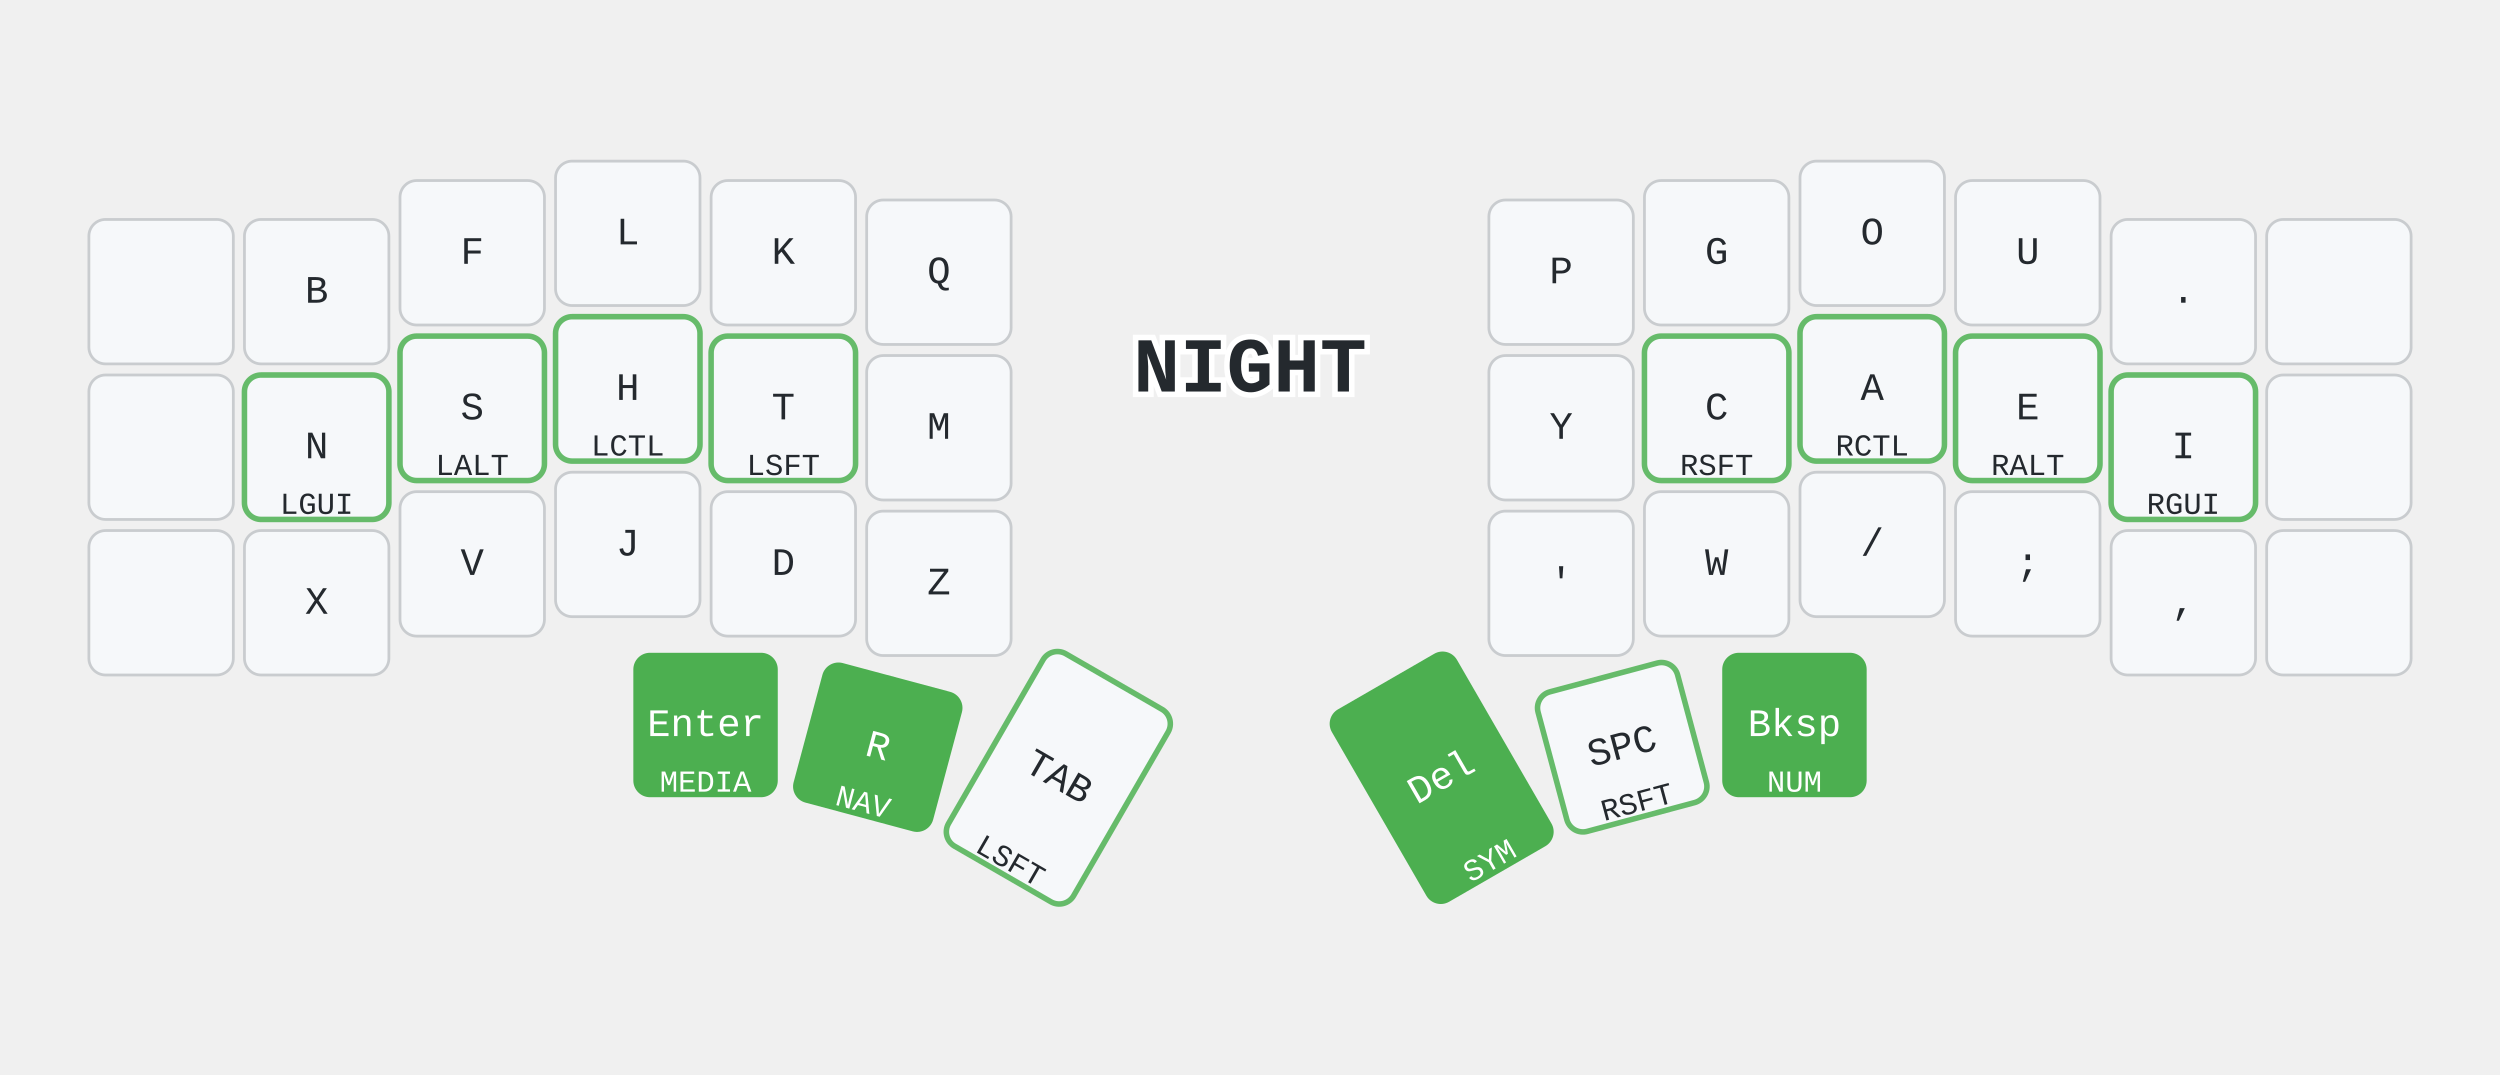
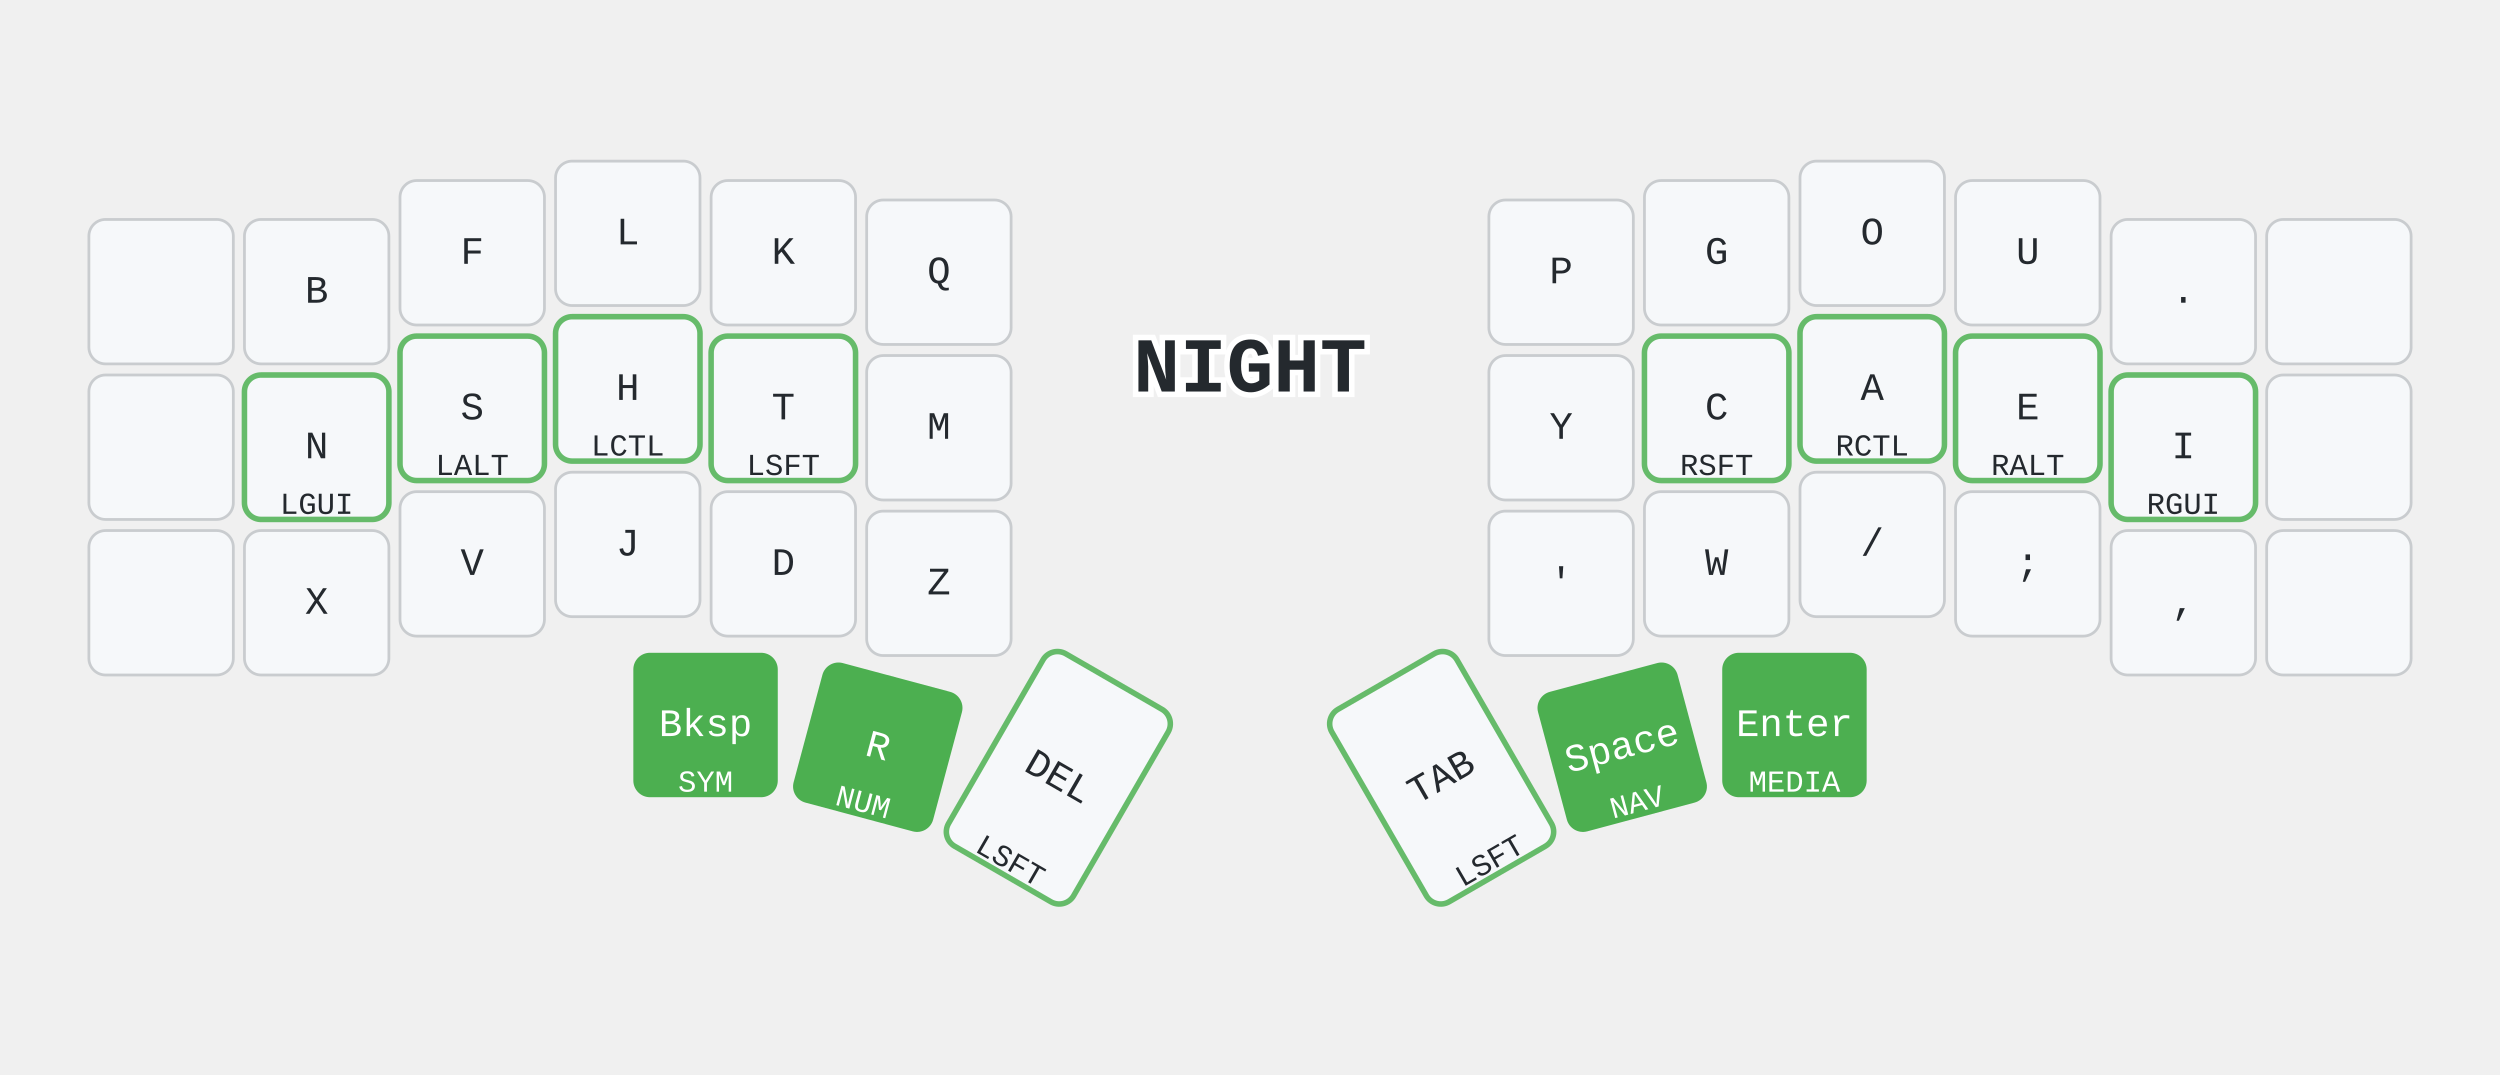
<svg xmlns="http://www.w3.org/2000/svg" xmlns:xlink="http://www.w3.org/1999/xlink" width="900" height="387" viewBox="0 0 900 387" class="keymap">
  <defs>/* start glyphs */
<svg id="mdi:keyboard-return">
      <svg id="mdi-keyboard-return" viewBox="0 0 24 24">
        <path d="M19,7V11H5.83L9.41,7.41L8,6L2,12L8,18L9.41,16.58L5.83,13H21V7H19Z" />
      </svg>
    </svg>
  </defs>/* end glyphs */
<style>/* inherit to force styles through use tags */
svg path {
    fill: inherit;
}

/* font and background color specifications */
svg.keymap {
    font-family: SFMono-Regular,Consolas,Liberation Mono,Menlo,monospace;
    font-size: 14px;
    font-kerning: normal;
    text-rendering: optimizeLegibility;
    fill: #24292e;
}

/* default key styling */
rect.key {
    fill: #f6f8fa;
}

rect.key, rect.combo {
    stroke: #c9cccf;
    stroke-width: 1;
}

/* default key side styling, only used is draw_key_sides is set */
rect.side {
    filter: brightness(90%);
}

/* color accent for combo boxes */
rect.combo, rect.combo-separate {
    fill: #cdf;
}

/* color accent for held keys */
rect.held, rect.combo.held {
    fill: #fdd;
}

/* color accent for ghost (optional) keys */
rect.ghost, rect.combo.ghost {
    stroke-dasharray: 4, 4;
    stroke-width: 2;
}

text {
    text-anchor: middle;
    dominant-baseline: middle;
}

/* styling for layer labels */
text.label {
    font-weight: bold;
    text-anchor: start;
    stroke: white;
    stroke-width: 4;
    paint-order: stroke;
}

/* styling for optional footer */
text.footer {
    text-anchor: end;
    dominant-baseline: auto;
    stroke: white;
    stroke-width: 4;
    paint-order: stroke;
}

/* styling for combo tap, and key non-tap label text */
text.combo, text.hold, text.shifted, text.left, text.right {
    font-size: 11px;
}

text.hold {
    text-anchor: middle;
    dominant-baseline: auto;
}

text.shifted {
    text-anchor: middle;
    dominant-baseline: hanging;
}

text.left {
    text-anchor: start;
}

text.right {
    text-anchor: end;
}

text.layer-activator {
    text-decoration: underline;
}

/* styling for hold/shifted label text in combo box */
text.combo.hold, text.combo.shifted, text.combo.left, text.combo.right {
    font-size: 8px;
}

/* lighter symbol for transparent keys */
text.trans {
    fill: #7b7e81;
}

/* styling for combo dendrons */
path.combo {
    stroke-width: 1;
    stroke: gray;
    fill: none;
}

/* Start Tabler Icons Cleanup */
/* cannot use height/width with glyphs */
.icon-tabler &gt; path {
    fill: inherit;
    stroke: inherit;
    stroke-width: 2;
}
/* hide tabler's default box */
.icon-tabler &gt; path[stroke="none"][fill="none"] {
    visibility: hidden;
}
/* End Tabler Icons Cleanup */


    /* Remove underline from layer activator text */
    text.layer-activator {
      text-decoration: none !important;
    }

    /* Remove bold from hold text (layer names on modifier keys) */
    text.hold {
      font-weight: normal !important;
    }

    /* Highlight layer-tap keys with bright green on all BASE layers */
    .layer-NIGHT .keypos-36 rect,
    .layer-NIGHT .keypos-37 rect,
-     .layer-NIGHT .keypos-39 rect,
+     .layer-NIGHT .keypos-40 rect,
    .layer-NIGHT .keypos-41 rect {
      fill: #4CAF50 !important;
      stroke: none !important;
      opacity: 1 !important;
    }
    .layer-NIGHT .keypos-36 text,
    .layer-NIGHT .keypos-37 text,
-     .layer-NIGHT .keypos-39 text,
+     .layer-NIGHT .keypos-40 text,
    .layer-NIGHT .keypos-41 text {
      fill: white !important;
    }

    /* Highlight home row mods and mod-tap keys with lighter green stroke on all BASE layers */
    .layer-NIGHT .keypos-13 rect,
    .layer-NIGHT .keypos-14 rect,
    .layer-NIGHT .keypos-15 rect,
    .layer-NIGHT .keypos-16 rect,
    .layer-NIGHT .keypos-19 rect,
    .layer-NIGHT .keypos-20 rect,
    .layer-NIGHT .keypos-21 rect,
    .layer-NIGHT .keypos-22 rect,
    .layer-NIGHT .keypos-38 rect,
-     .layer-NIGHT .keypos-40 rect {
+     .layer-NIGHT .keypos-39 rect {
      stroke: #66BB6A !important;
      stroke-width: 2 !important;
    }

    /* On other layers, highlight the key that keeps you on that layer */
-     .layer-MEDIA .keypos-36 rect,
-     .layer-NAV .keypos-37 rect,
-     .layer-SYM .keypos-39 rect,
-     .layer-NUM .keypos-41 rect {
+     .layer-SYM_NIGHT .keypos-36 rect,
+     .layer-NUM_NIGHT .keypos-37 rect,
+     .layer-NAV_NIGHT .keypos-40 rect,
+     .layer-MEDIA_NIGHT .keypos-41 rect {
      fill: #FF9800 !important;
      stroke: none !important;
    }
-     .layer-MEDIA .keypos-36 text,
-     .layer-NAV .keypos-37 text,
-     .layer-SYM .keypos-39 text,
-     .layer-NUM .keypos-41 text {
+     .layer-SYM_NIGHT .keypos-36 text,
+     .layer-NUM_NIGHT .keypos-37 text,
+     .layer-NAV_NIGHT .keypos-40 text,
+     .layer-MEDIA_NIGHT .keypos-41 text {
      fill: white !important;
    }


    /* Make sure ghost keys (on other layers) are clearly different */
    .key.ghost rect {
      opacity: 0.3 !important;
    }
</style>
  <g transform="translate(30, 0)" class="layer-NIGHT">
    <text x="420" y="133" class="label" id="NIGHT" text-anchor="middle" dominant-baseline="middle" font-size="28" style="text-anchor: middle; dominant-baseline: middle;">NIGHT</text>
    <g transform="translate(0, 56)">
      <g transform="translate(28, 49)" class="key keypos-0">
        <rect rx="6" ry="6" x="-26" y="-26" width="52" height="52" class="key" />
      </g>
      <g transform="translate(84, 49)" class="key keypos-1">
        <rect rx="6" ry="6" x="-26" y="-26" width="52" height="52" class="key" />
        <text x="0" y="0" class="key tap">B</text>
      </g>
      <g transform="translate(140, 35)" class="key keypos-2">
        <rect rx="6" ry="6" x="-26" y="-26" width="52" height="52" class="key" />
        <text x="0" y="0" class="key tap">F</text>
      </g>
      <g transform="translate(196, 28)" class="key keypos-3">
        <rect rx="6" ry="6" x="-26" y="-26" width="52" height="52" class="key" />
        <text x="0" y="0" class="key tap">L</text>
      </g>
      <g transform="translate(252, 35)" class="key keypos-4">
        <rect rx="6" ry="6" x="-26" y="-26" width="52" height="52" class="key" />
        <text x="0" y="0" class="key tap">K</text>
      </g>
      <g transform="translate(308, 42)" class="key keypos-5">
        <rect rx="6" ry="6" x="-26" y="-26" width="52" height="52" class="key" />
        <text x="0" y="0" class="key tap">Q</text>
      </g>
      <g transform="translate(532, 42)" class="key keypos-6">
        <rect rx="6" ry="6" x="-26" y="-26" width="52" height="52" class="key" />
        <text x="0" y="0" class="key tap">P</text>
      </g>
      <g transform="translate(588, 35)" class="key keypos-7">
        <rect rx="6" ry="6" x="-26" y="-26" width="52" height="52" class="key" />
        <text x="0" y="0" class="key tap">G</text>
      </g>
      <g transform="translate(644, 28)" class="key keypos-8">
        <rect rx="6" ry="6" x="-26" y="-26" width="52" height="52" class="key" />
        <text x="0" y="0" class="key tap">O</text>
      </g>
      <g transform="translate(700, 35)" class="key keypos-9">
        <rect rx="6" ry="6" x="-26" y="-26" width="52" height="52" class="key" />
        <text x="0" y="0" class="key tap">U</text>
      </g>
      <g transform="translate(756, 49)" class="key keypos-10">
        <rect rx="6" ry="6" x="-26" y="-26" width="52" height="52" class="key" />
        <text x="0" y="0" class="key tap">.</text>
      </g>
      <g transform="translate(812, 49)" class="key keypos-11">
        <rect rx="6" ry="6" x="-26" y="-26" width="52" height="52" class="key" />
      </g>
      <g transform="translate(28, 105)" class="key keypos-12">
        <rect rx="6" ry="6" x="-26" y="-26" width="52" height="52" class="key" />
      </g>
      <g transform="translate(84, 105)" class="key keypos-13">
        <rect rx="6" ry="6" x="-26" y="-26" width="52" height="52" class="key" />
        <text x="0" y="0" class="key tap">N</text>
        <text x="0" y="24" class="key hold">LGUI</text>
      </g>
      <g transform="translate(140, 91)" class="key keypos-14">
        <rect rx="6" ry="6" x="-26" y="-26" width="52" height="52" class="key" />
        <text x="0" y="0" class="key tap">S</text>
        <text x="0" y="24" class="key hold">LALT</text>
      </g>
      <g transform="translate(196, 84)" class="key keypos-15">
        <rect rx="6" ry="6" x="-26" y="-26" width="52" height="52" class="key" />
        <text x="0" y="0" class="key tap">H</text>
        <text x="0" y="24" class="key hold">LCTL</text>
      </g>
      <g transform="translate(252, 91)" class="key keypos-16">
        <rect rx="6" ry="6" x="-26" y="-26" width="52" height="52" class="key" />
        <text x="0" y="0" class="key tap">T</text>
        <text x="0" y="24" class="key hold">LSFT</text>
      </g>
      <g transform="translate(308, 98)" class="key keypos-17">
        <rect rx="6" ry="6" x="-26" y="-26" width="52" height="52" class="key" />
        <text x="0" y="0" class="key tap">M</text>
      </g>
      <g transform="translate(532, 98)" class="key keypos-18">
        <rect rx="6" ry="6" x="-26" y="-26" width="52" height="52" class="key" />
        <text x="0" y="0" class="key tap">Y</text>
      </g>
      <g transform="translate(588, 91)" class="key keypos-19">
        <rect rx="6" ry="6" x="-26" y="-26" width="52" height="52" class="key" />
        <text x="0" y="0" class="key tap">C</text>
        <text x="0" y="24" class="key hold">RSFT</text>
      </g>
      <g transform="translate(644, 84)" class="key keypos-20">
        <rect rx="6" ry="6" x="-26" y="-26" width="52" height="52" class="key" />
        <text x="0" y="0" class="key tap">A</text>
        <text x="0" y="24" class="key hold">RCTL</text>
      </g>
      <g transform="translate(700, 91)" class="key keypos-21">
        <rect rx="6" ry="6" x="-26" y="-26" width="52" height="52" class="key" />
        <text x="0" y="0" class="key tap">E</text>
        <text x="0" y="24" class="key hold">RALT</text>
      </g>
      <g transform="translate(756, 105)" class="key keypos-22">
        <rect rx="6" ry="6" x="-26" y="-26" width="52" height="52" class="key" />
        <text x="0" y="0" class="key tap">I</text>
        <text x="0" y="24" class="key hold">RGUI</text>
      </g>
      <g transform="translate(812, 105)" class="key keypos-23">
        <rect rx="6" ry="6" x="-26" y="-26" width="52" height="52" class="key" />
        <use href="#mdi:keyboard-return" xlink:href="#mdi:keyboard-return" x="-9" y="-9" height="18" width="18.0" class="key tap glyph mdi:keyboard-return" />
      </g>
      <g transform="translate(28, 161)" class="key keypos-24">
        <rect rx="6" ry="6" x="-26" y="-26" width="52" height="52" class="key" />
      </g>
      <g transform="translate(84, 161)" class="key keypos-25">
        <rect rx="6" ry="6" x="-26" y="-26" width="52" height="52" class="key" />
        <text x="0" y="0" class="key tap">X</text>
      </g>
      <g transform="translate(140, 147)" class="key keypos-26">
        <rect rx="6" ry="6" x="-26" y="-26" width="52" height="52" class="key" />
        <text x="0" y="0" class="key tap">V</text>
      </g>
      <g transform="translate(196, 140)" class="key keypos-27">
        <rect rx="6" ry="6" x="-26" y="-26" width="52" height="52" class="key" />
        <text x="0" y="0" class="key tap">J</text>
      </g>
      <g transform="translate(252, 147)" class="key keypos-28">
        <rect rx="6" ry="6" x="-26" y="-26" width="52" height="52" class="key" />
        <text x="0" y="0" class="key tap">D</text>
      </g>
      <g transform="translate(308, 154)" class="key keypos-29">
        <rect rx="6" ry="6" x="-26" y="-26" width="52" height="52" class="key" />
        <text x="0" y="0" class="key tap">Z</text>
      </g>
      <g transform="translate(532, 154)" class="key keypos-30">
        <rect rx="6" ry="6" x="-26" y="-26" width="52" height="52" class="key" />
        <text x="0" y="0" class="key tap">'</text>
      </g>
      <g transform="translate(588, 147)" class="key keypos-31">
        <rect rx="6" ry="6" x="-26" y="-26" width="52" height="52" class="key" />
        <text x="0" y="0" class="key tap">W</text>
      </g>
      <g transform="translate(644, 140)" class="key keypos-32">
        <rect rx="6" ry="6" x="-26" y="-26" width="52" height="52" class="key" />
        <text x="0" y="0" class="key tap">/</text>
      </g>
      <g transform="translate(700, 147)" class="key keypos-33">
        <rect rx="6" ry="6" x="-26" y="-26" width="52" height="52" class="key" />
        <text x="0" y="0" class="key tap">;</text>
      </g>
      <g transform="translate(756, 161)" class="key keypos-34">
        <rect rx="6" ry="6" x="-26" y="-26" width="52" height="52" class="key" />
        <text x="0" y="0" class="key tap">,</text>
      </g>
      <g transform="translate(812, 161)" class="key keypos-35">
        <rect rx="6" ry="6" x="-26" y="-26" width="52" height="52" class="key" />
      </g>
      <g transform="translate(224, 205)" class="key keypos-36">
        <rect rx="6" ry="6" x="-26" y="-26" width="52" height="52" class="key" />
-         <text x="0" y="0" class="key tap">Enter</text>
-         <text x="0" y="24" class="key hold">MEDIA</text>
+         <text x="0" y="0" class="key tap">Bksp</text>
+         <text x="0" y="24" class="key hold">SYM</text>
      </g>
      <g transform="translate(286, 213) rotate(15.0)" class="key keypos-37">
        <rect rx="6" ry="6" x="-26" y="-26" width="52" height="52" class="key" />
        <text x="0" y="0" class="key tap">R</text>
-         <text x="0" y="24" class="key hold">NAV</text>
+         <text x="0" y="24" class="key hold">NUM</text>
      </g>
      <g transform="translate(351, 224) rotate(30.0)" class="key keypos-38">
+         <rect rx="6" ry="6" x="-26" y="-40" width="52" height="80" class="key" />
+         <text x="0" y="0" class="key tap">DEL</text>
+         <text x="0" y="38" class="key hold">LSFT</text>
+       </g>
+       <g transform="translate(489, 224) rotate(-30.0)" class="key keypos-39">
        <rect rx="6" ry="6" x="-26" y="-40" width="52" height="80" class="key" />
        <text x="0" y="0" class="key tap">TAB</text>
        <text x="0" y="38" class="key hold">LSFT</text>
      </g>
-       <g transform="translate(489, 224) rotate(-30.0)" class="key keypos-39">
-         <rect rx="6" ry="6" x="-26" y="-40" width="52" height="80" class="key" />
-         <text x="0" y="0" class="key tap">Del</text>
-         <text x="0" y="38" class="key hold">SYM</text>
-       </g>
      <g transform="translate(554, 213) rotate(-15.0)" class="key keypos-40">
        <rect rx="6" ry="6" x="-26" y="-26" width="52" height="52" class="key" />
-         <text x="0" y="0" class="key tap">SPC</text>
-         <text x="0" y="24" class="key hold">RSFT</text>
+         <text x="0" y="0" class="key tap">Space</text>
+         <text x="0" y="24" class="key hold">NAV</text>
      </g>
      <g transform="translate(616, 205)" class="key keypos-41">
        <rect rx="6" ry="6" x="-26" y="-26" width="52" height="52" class="key" />
-         <text x="0" y="0" class="key tap">Bksp</text>
-         <text x="0" y="24" class="key hold">NUM</text>
+         <text x="0" y="0" class="key tap">Enter</text>
+         <text x="0" y="24" class="key hold">MEDIA</text>
      </g>
    </g>
  </g>
</svg>
